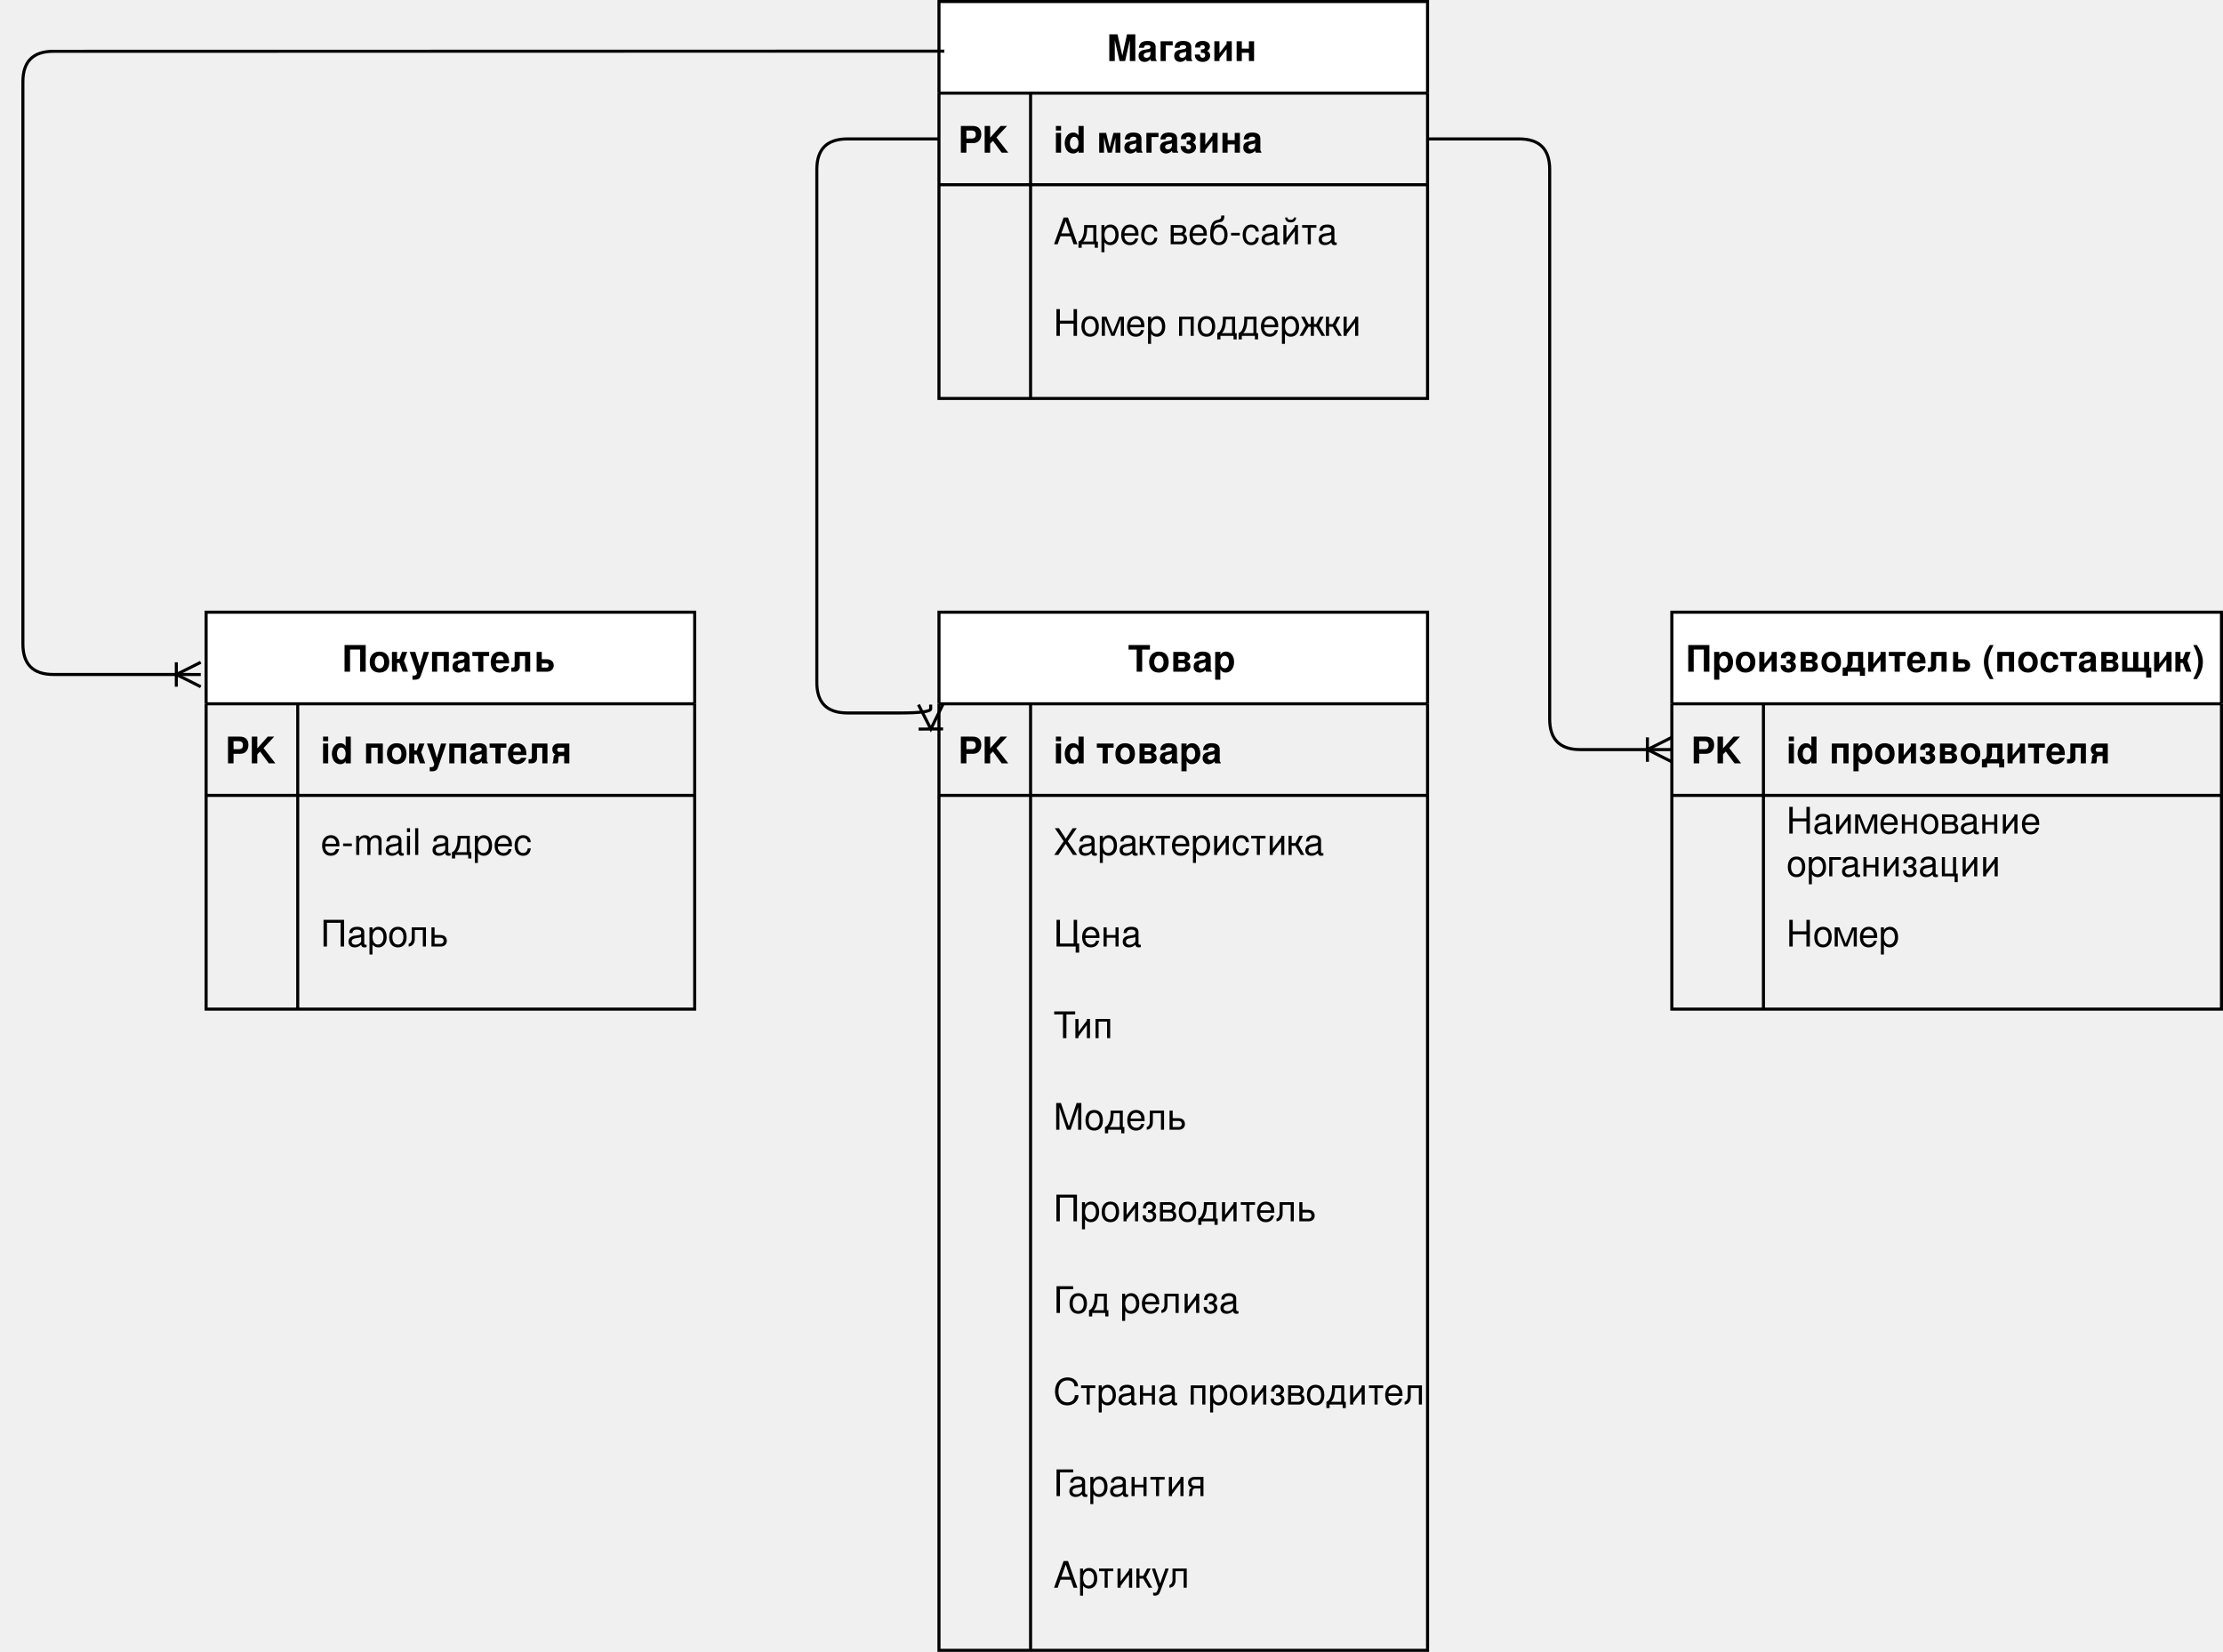
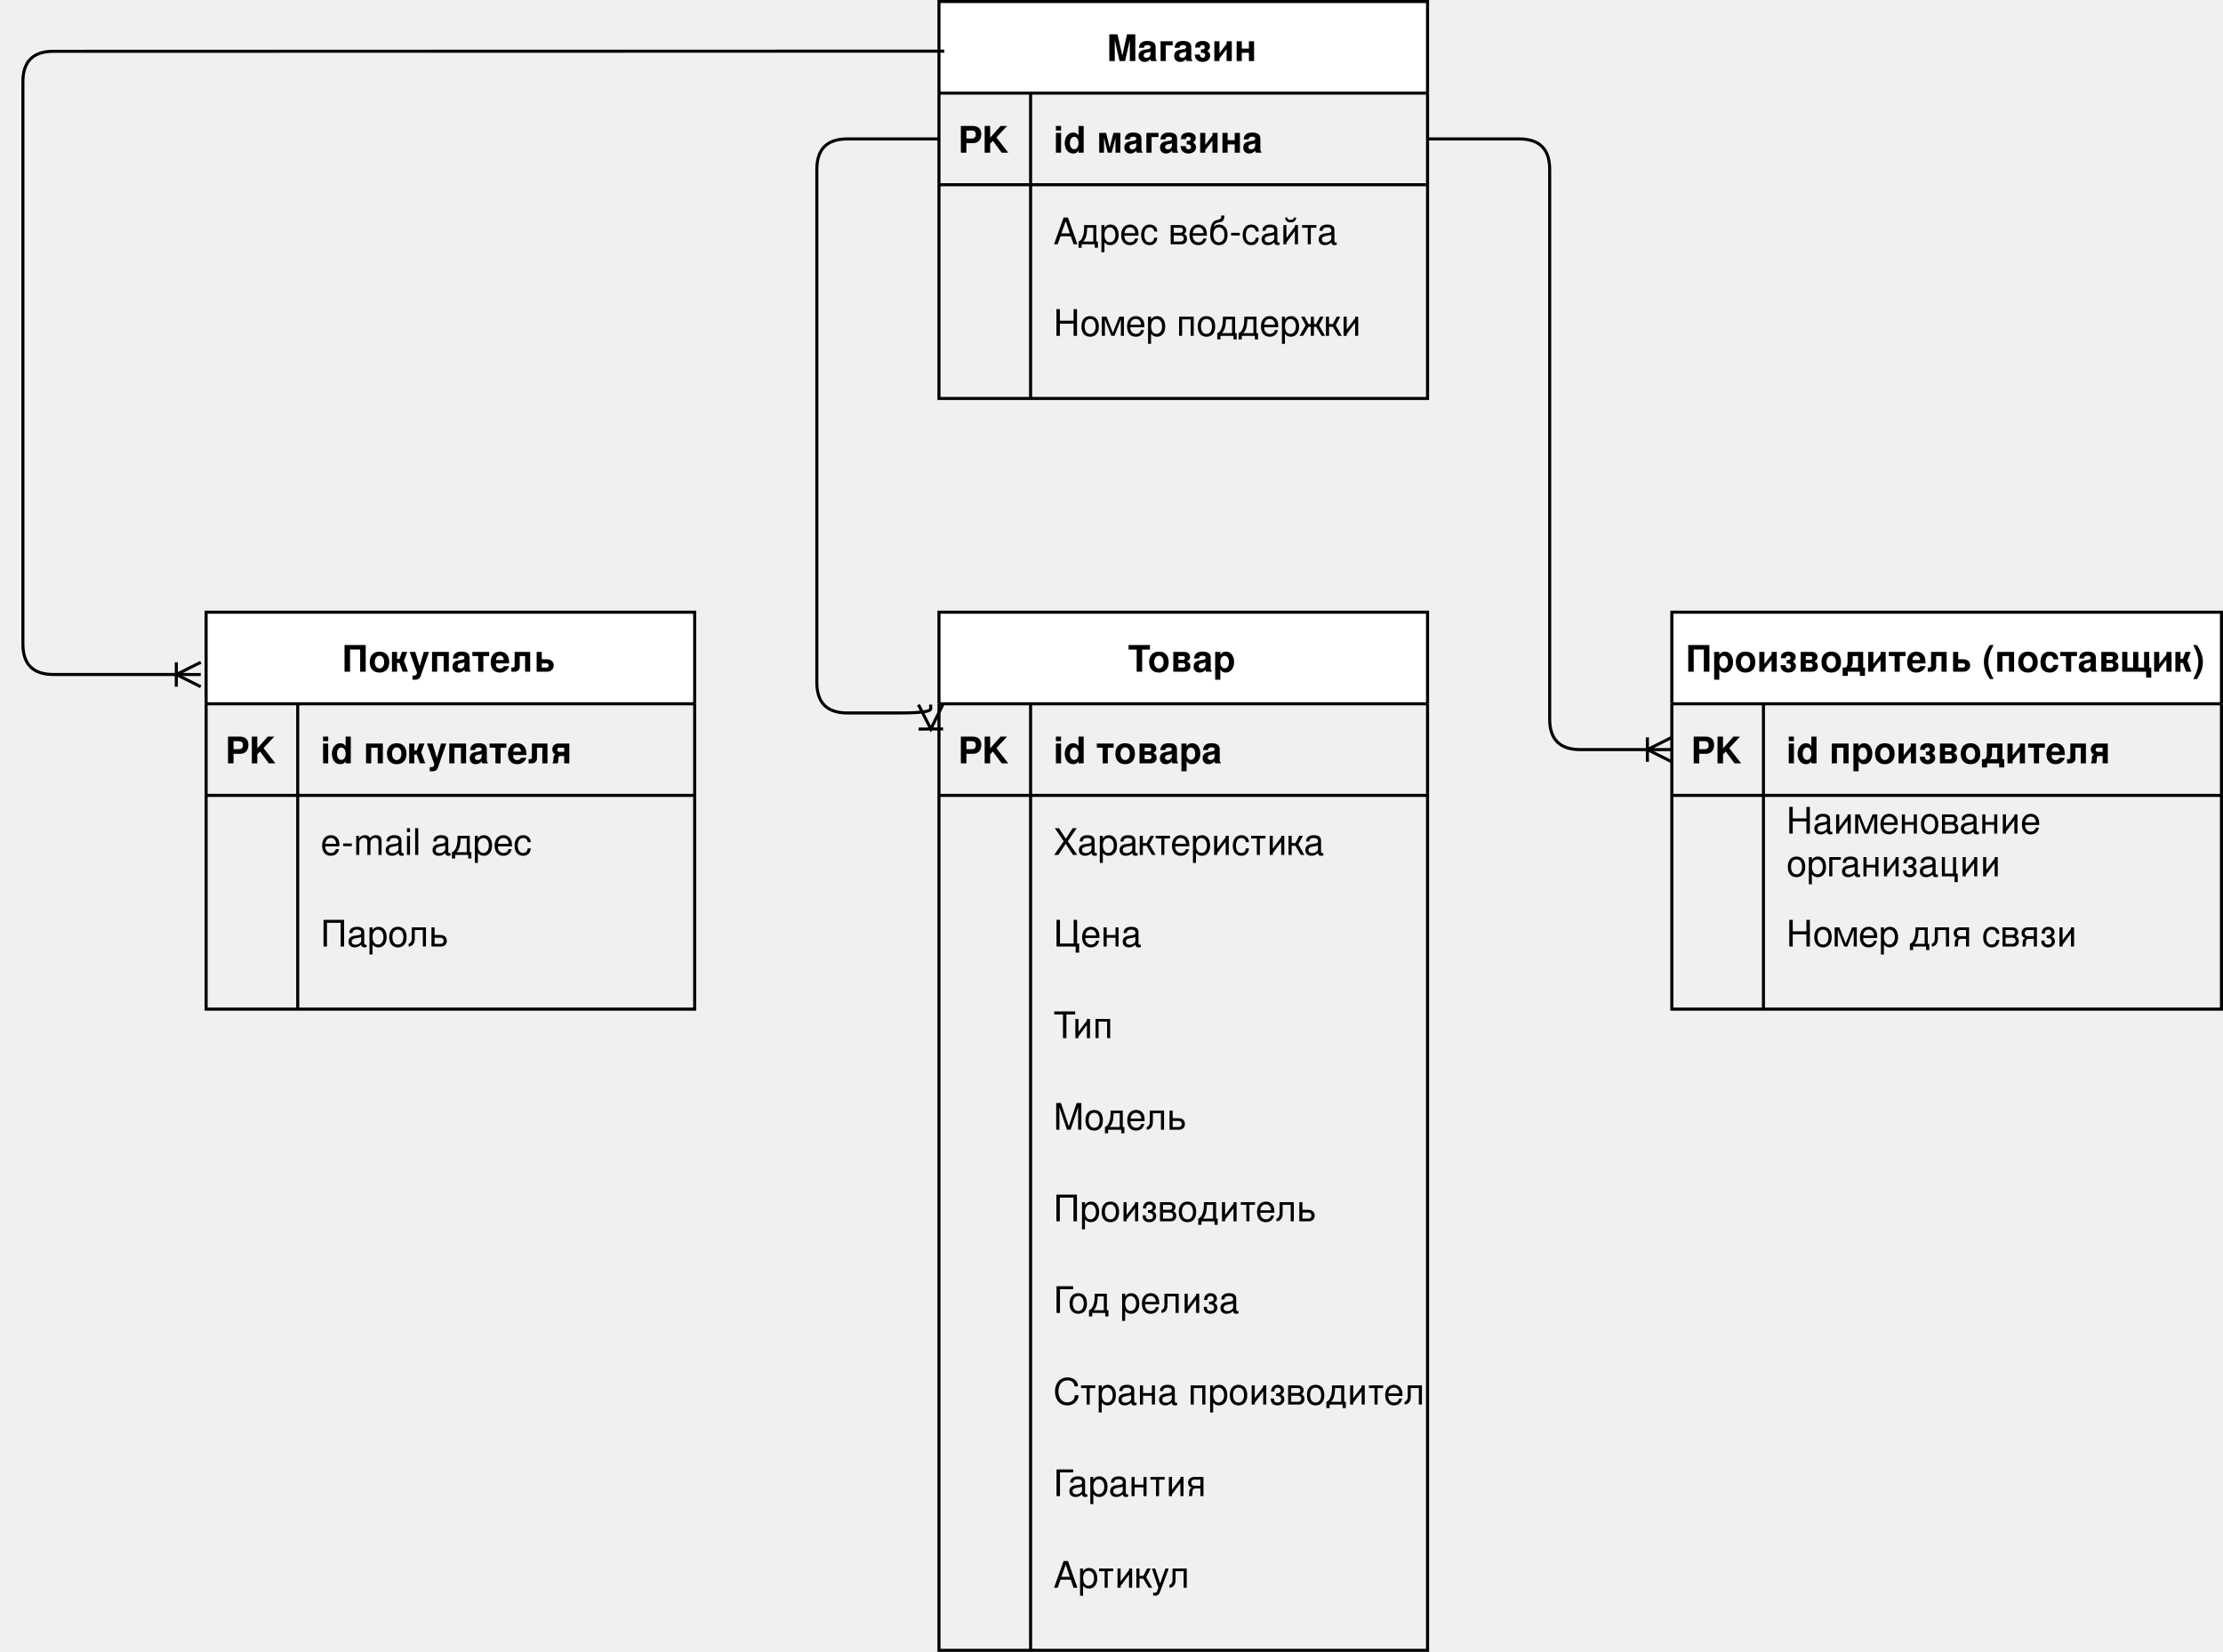
- <svg xmlns="http://www.w3.org/2000/svg" version="1.1" width="728px" height="541px" viewBox="-0.5 -0.5 728 541" content="&lt;mxfile host=&quot;app.diagrams.net&quot; modified=&quot;2020-12-15T15:02:21.668Z&quot; agent=&quot;5.0 (Windows NT 10.0; Win64; x64) AppleWebKit/537.36 (KHTML, like Gecko) Chrome/86.0.424.198 YaBrowser/20.11.3.183 Yowser/2.5 Safari/537.36&quot; etag=&quot;NbS92WjNYbyu_lYH8NUI&quot; version=&quot;14.0.1&quot; type=&quot;github&quot;&gt;&lt;diagram id=&quot;C5RBs43oDa-KdzZeNtuy&quot; name=&quot;Page-1&quot;&gt;7V1bc5s4FP41ntl9SIe78aNvaXebdtok23b3jQbZZhaDi0li769fCSQQSDgQG0sQz2QIOpaP8fnO+SQdXTzQp+vd+8jZrD6FLvAHmuLuBvpsoGmqOhzBf0iyTyVDGwuWkefiSrngzvsPYKGCpY+eC7aFinEY+rG3KQofwiAAD3FB5kRR+Fystgj94qdunCVgBHcPjs9Kv3tuvEqltjbM5R+At1yRT1Yt/P3WDqmMv8l25bjhMyXS5wN9GoVhnN6td1PgI+MRu3z/Y//dv/nXev/n1+0v56/Jx/vP365SZddN3pJ9hQgE8atV299s84On7EbB19HXH7v7Rbz8jN+iPDn+I7bXYKYMRlN0nSjJVafuh8nVTq4zbJV4T0wNDbRBt7HzE4km29iJYuwRugIFEOPY8QIQQYGalH3f2Wy9pHoqWXm+e+Psw8eYKCKlycLbAfc2dQhUF/rGDVSGikj5Aiq/ww+DXnZ8bxnA+wdoNPSJkwhs4bPcONsY16hpVmz+JxDFYEc5FTbzexCuQRztYRX8qk48BoeMgYvPuf+pFpataN/TsdDBPr/MVOe4whsMbQOYVRbmKvCgOWLP8W9hLDrBMsGxCBOytRuFm3snWoIYCzahh6w8f4KmzADxfH8a+iFCOwgDpCkON/hFHyzIe3+GcRyuCajYHJnSxBTmBP5B40yVd+bAhI87hWU1L8M/VD2Kp2GwjSPoY0gHgFA/AwQ3B+qD4fAy1BhavSa0rSGrMch++dgM24R2nRzbxrApJdjKgRhCcy78hDlXnuuCoD4e9UOPAkA/p/11xv6wupayZT0WTeViISNcmdadbDfOgxcsb9J3WiVMzXNhuhtUxthZMTY6wZ5lTDvAnpZo9jSPRPbkgQhcj+g7kjqN2mCIok6L3/dMOdIYQAPY6b2Z3KuEVjUihFf1Cr+Ws+sokWjd4NWzACwLjw4vPNoOj45E86jdXx4d1gZDFI+O+Dya9iznVE/UxJyKefSaqmBQV5OiXiu5jnGHtb9kWh9lWchUq2g+aVTHCZI6hbZCNY5pCzpJJNNKbN96Mscu5nIkSOZo3WhHxWdzshDpUDqHbUn7lM/R5G9NNbY5zTM6ryPXa9kbzhNmdxogLEtLShRLzqfixyXN+VR4gkc/duZD4pGJXn+cKCw7zk5PgKu14/mEUA8ke+SmzPPgJg1FstMcF4o8DUUKz93ox05vyEyRem04hFEkZw4iH8crFDPOa43Xe8CP9UGThh8rcnDXDHw2NQOsMQk4uzo9o/xWHIGksx7UTAfWCCUj6pPGv1d6ylvP7JiEZg+ldmyOG7WX2jG6MRQRn9rJAu6o1A4P3PawZYcifUrtGPKPRgx2NFJI7ZyEqt9SsqcB5gdaavOsPnAZybTFsLxkz3kZtscjGUP+kYxRMZKZUR1UuzgdnS2AnFMsq1ByG9dEK6rh0FpXkVWpLjC7uHLGcHc6hrIoeZ9nshs4igBOjv6xx7e/lMf9bHFtrr4FV8Z8caVzprLfIiczkNWm6UbZpbY4mY/tsZPV4jj5BTgOuLIQTuY/D2dl1uzw4qCuMuMp4ZKlt2rxm9Sxxms0D8L31pM95T1Ztdfx6EZr4Haj2ROf7MmioDvreCy22etTsseqP80lbHcB2/LhZE+WtuHx56wLuwZOmMJpgKQsky1DNo0nI2+KT+E0503h63WGx6bnJE7hZH4rL2kOORk01N80ORw5y9ZAaoUBRJ4cp+cnbWojgfT8eh6QZeFTVT12+86FUJvkX85KqKrKWZrQF0bNPVdeSlXJwLPMqRaTBO8zLzaBShpi5GXPLsR4EmLMwkIcM/IWbfWGGfUOMCNvtVOe3bTxsowec2IDkKThRM4ypgsnnogTTeGcyFki1R9ONOrPGojjRE4CZJadyEcvQKu3fbsHLNkANnlY8nJmVGssaYtnyR6fG5W7rswsWX34xan2W/SYT7t3cpRqduPMiy7yaXZSszg+NXt8flTuuhLzqVmxf00vMKamFPdpp3TJrLbtMXU2wFIe6rx0RVujztqLyNpDt89dUbMDXVGT3xUdZ5PfpSnzbKrntNvOet1jbeAH8tDuJU/aGu0OxdNun/OkZgfypGZFnjTbCsbSLr0WqQsbdc8EoQDG5O7FIMPQt06Yr9kFlnLogeXwZyRMPrjdPYftNfuKUl8WQpf85+E0V7P0rP2UJ9l1mtnZlpPu8uQpoZOmY2nVCCXgLgHZIAAJZxUuw8Dx57k03UKQbgODzqFPVvHax6EAAneMfngNFue3ELH78JMT7NELOy/+gVB5p6gqLv+dlFXNxOXZjsQXKuypwhcQedAEyUazRBZAcyB1V5k+JMEKzSER5BqT0p4ulXWyGB/aPbYNH6MHcMDWGMOYNCJV9cipb8jsdbtLqsLxmkwYAd+JvSdQ8F2eL+HP+IJaodxLMz1kzmxUcsf0q+N35R7JKNJKisp6UtMweqD/OHuqGm4kK5+3tDkPj6mrH6pQm+xayKMq/fg8xjIEjgm7Gj3+lsOuEHIvBFwhuIbF4FLskQTBRX4M8qXgIuNDeYKrfG5YmetrB1dJEXOu2Kmiq3SGvW0efqzykfd4U07L8VUjkdlufKmviS+lGFrmC4ElKIZInlqaGDJLPpbFVNMYskqKynoqQuhlt4XF/Kdd0+r5D+Tq8/8B&lt;/diagram&gt;&lt;/mxfile&gt;" resource="https://app.diagrams.net/#Hpaw-wow%2FDataBase%2Fmain%2FLogicDiag.svg">
+ <svg xmlns="http://www.w3.org/2000/svg" version="1.1" width="728px" height="541px" viewBox="-0.5 -0.5 728 541" content="&lt;mxfile host=&quot;app.diagrams.net&quot; modified=&quot;2020-12-15T15:02:50.475Z&quot; agent=&quot;5.0 (Windows NT 10.0; Win64; x64) AppleWebKit/537.36 (KHTML, like Gecko) Chrome/86.0.424.198 YaBrowser/20.11.3.183 Yowser/2.5 Safari/537.36&quot; etag=&quot;d5xCQ8owYiBK45iP8Jh_&quot; version=&quot;14.0.1&quot; type=&quot;github&quot;&gt;&lt;diagram id=&quot;C5RBs43oDa-KdzZeNtuy&quot; name=&quot;Page-1&quot;&gt;7V1bc5s4FP41ntl9SIe78aNvaXebdtok23b3jQbZZhaDi0li769fCUkgQDgQG0sQz2QIOpaP8fnO+SQdXTzQp+vd+8jZrD6FLvAHmuLuBvpsoGmqOhzBf0iyx5KhTQTLyHNJpUxw5/0HiFAh0kfPBdtcxTgM/djb5IUPYRCAhzgnc6IofM5XW4R+/lM3zhKUBHcPjl+WfvfceIWltjbM5B+At1zRT1Yt8v3WDq1Mvsl25bjhMyPS5wN9GoVhjO/WuynwkfGoXb7/sf/u3/xrvf/z6/aX89fk4/3nb1dY2XWTt6RfIQJB/GrV9jfb/OApu1HwdfT1x+5+ES8/k7coT47/SOw1mCmD0RRdJ0py1Zn7YXK1k+uMWCXeU1NDA23Qbez8RKLJNnaimHiErkABxDh2vABEUKAmZd93NlsvqY4lK893b5x9+BhTRbQ0WXg74N5ih0B1oW/cQGWoiJQvoPI78jDoZcf3lgG8f4BGQ584icAWPsuNs41JjZpmJeZ/AlEMdoxTETO/B+EaxNEeViGv6tRjSMgYpPic+Z9qEdmK9T2dCB3i88tUdYYrvCHQNoBZLcNcBR40R+w5/i2MRSdYJjjmYUK2dqNwc+9ESxATwSb0kJXnT9CUKSCe709DP0RoB2GANMXhhrzogwV9788wjsM1BZWYI1WamMKcwD9onKnyzhyY8HGnsKxmZfiHqkfxNAy2cQR9DOkAEOpngODmQH0wHF6GmkCr14S2NWS1ErJfPjbDNqFdJ8O2MWxKAbZiIIbQnAs/Yc6V57ogqI9H/dBjANDPaX+9ZH9YXcNsWY9FsVwsZJQrcd3JduM8eMHyBr/TKmBqngvT3aAyxs6KsdEJ9ixi2gH2tESzp3kksicPROB6VN+R1GnUBkMUdVr8vifmSGMADWDjezO5VymtalQIr+oVeS1j11Ei0brBq2cBWBYeHV54tB0eHYnmUbu/PDqsDYYoHh3xeRT3LOdMT9QknEp49JqpYDBXk6FeK7mOSYe1v2RaH2VZyFSraD5ZVMcJkjqDtsI0jrgFnSSSaSW2bz2ZY+dzORIkc7RutKPiszlpiHQonVNuSfuUz9Hkb021cnOaZXReR67XsjecJ8zuNEBYlpaUKpacT8WPS5rzqfAEj37szIfEIxO9/jhRWHa8PD0BrtaO51NCPZDskZsyz4ObNBRZnua4UORpKFJ47kY/dnpDZorUa8MhjCI5cxDZOF5hmHFea7zeA36sD5o0/FiRg7suwWczM8BaKQFnV6dnlN/yIxA868HMdBCNUDJiPmn8e6WnvPXMjklp9lBqx+a4UXupHaMbQxHxqZ004I5K7fDAbQ/b8lCkT6kdQ/7RiFEejeRSOyeh6reU7GmA+YGW2jyrD1xGMm0xLC/Zc16G7fFIxpB/JGNUjGRmTAfVzk9Hpwsg5wzLKozcJjXRimo4tNZVZFWmC1xeXDkrcTceQ1mMvM8z2Q0cRQAnR//Y49tfyuN+trg2V9+CK2O+uNI5U9lvkZNLkNWm6UbZpbY4mY/tsZPV4jj5BTgOuLIQTuY/D2dl1qzO4iAj36VVmGWWGhFmDNthPj0lyLL0cS1+QzzWeE0tBv2SIqq1k6v26h/daA3cbjSW4lNEaRR0Z/WPVW4s+5QisupPjgnbk1BuL0mKKE328Phz1oW9BidM/DRAUpYpmmE5+Scjb4pP/DTnTeGrfIbHJvUkTvykfisvaQ45eTfU3zQ5HDlLV05quWFHllJnZzVtZvuB9Px6HpBl4VNVPXbTz4VQm2RtzkqoqspZ0NAXRs08V15KVenAs8ipVil13mdebAKVNMTIy7ldiPEkxJiGhThm5C316g0z6h1gRt4aqSy7aZPFHD3mxAYgScOJnMVPF048ESeawjmRs7CqP5xo1J81EMeJnATILD3Hj122Vm/Tdw9YsgFs8rDk5aSp1ljSFs+SPT5tKnNdmVmy+siMU+3S6DGfdu+8KdXsxkkZXeTT9HxncXxq9vjUqcx1JeZTs2LXm55jTE3J7+7GdFlao9tj6myApTzUeemKtkadtReRtYdun7uiZge6oia/KzpOJ78LU+bpVM9pN6v1usfawA/kod1LnrQ12h2Kp90+50nNDuRJzYo8abqBrEy77FqkLmzvPROEAhiTuxeDDkPfOmG+Zu8Y5tADy+HPSJh8cLt7ettr9hVhXxZCl/zn4TRXM3xCP+bJ8jrN9ETMSXd58pTQSdOxtGqEEnCXgG4QgISzCpdh4PjzTIq3EOBtYNA59MkqXvskFEDgjtHPtcHi/BYidh9+coI9emHnxT8QKu8UVSXlv5OyqpmkPNvR+EKFPVP4AiIPmiDZaJbIAmgOpO4q1YckRKE5pIJMY1Las6WizjLGh3aPbcPH6AEcsDXBMKaNSFU9elYcMnvd7pKqcLwmFUbAd2LvCeR8l+dL5DO+oFYo89JUD50zGxXcEX918q7MI0uKtIKioh5smpIe6D/OnqlGGsnK5y1sziNj6uqHytWmuxayqMIfn8VYisAxYVejx99y2OVC7oWAywXXMB9cij2SILjoT0i+FFx0fChPcBVPGytyfe3gKigqnUZ2qugqnHxvm4cfq3hQPtmU03J81Uhkthtf6mviS8mHlvlCYAmKIZqnliaGzIKPpTHVNIasgqKinooQetltYTH7QVhcPftZXX3+Pw==&lt;/diagram&gt;&lt;/mxfile&gt;" resource="https://app.diagrams.net/#Hpaw-wow%2FDataBase%2Fmain%2FLogicDiag.svg">
  <defs>
    <clipPath id="mx-clip-307-30-30-30-0">
      <rect x="307" y="30" width="30" height="30" />
    </clipPath>
    <clipPath id="mx-clip-343-30-124-30-0">
      <rect x="343" y="30" width="124" height="30" />
    </clipPath>
    <clipPath id="mx-clip-343-60-124-30-0">
      <rect x="343" y="60" width="124" height="30" />
    </clipPath>
    <clipPath id="mx-clip-343-90-124-30-0">
      <rect x="343" y="90" width="124" height="30" />
    </clipPath>
    <clipPath id="mx-clip-67-230-30-30-0">
      <rect x="67" y="230" width="30" height="30" />
    </clipPath>
    <clipPath id="mx-clip-103-230-124-30-0">
      <rect x="103" y="230" width="124" height="30" />
    </clipPath>
    <clipPath id="mx-clip-103-260-124-30-0">
      <rect x="103" y="260" width="124" height="30" />
    </clipPath>
    <clipPath id="mx-clip-103-290-124-30-0">
      <rect x="103" y="290" width="124" height="30" />
    </clipPath>
    <clipPath id="mx-clip-547-230-30-30-0">
      <rect x="547" y="230" width="30" height="30" />
    </clipPath>
    <clipPath id="mx-clip-583-230-144-30-0">
      <rect x="583" y="230" width="144" height="30" />
    </clipPath>
    <clipPath id="mx-clip-583-260-144-30-0">
      <rect x="583" y="260" width="144" height="30" />
    </clipPath>
    <clipPath id="mx-clip-583-290-144-30-0">
      <rect x="583" y="290" width="144" height="30" />
    </clipPath>
    <clipPath id="mx-clip-307-230-30-30-0">
      <rect x="307" y="230" width="30" height="30" />
    </clipPath>
    <clipPath id="mx-clip-343-230-124-30-0">
      <rect x="343" y="230" width="124" height="30" />
    </clipPath>
    <clipPath id="mx-clip-343-260-124-30-0">
      <rect x="343" y="260" width="124" height="30" />
    </clipPath>
    <clipPath id="mx-clip-343-290-124-30-0">
      <rect x="343" y="290" width="124" height="30" />
    </clipPath>
    <clipPath id="mx-clip-343-320-124-30-0">
      <rect x="343" y="320" width="124" height="30" />
    </clipPath>
    <clipPath id="mx-clip-343-350-124-30-0">
      <rect x="343" y="350" width="124" height="30" />
    </clipPath>
    <clipPath id="mx-clip-343-380-124-30-0">
      <rect x="343" y="380" width="124" height="30" />
    </clipPath>
    <clipPath id="mx-clip-343-410-124-30-0">
      <rect x="343" y="410" width="124" height="30" />
    </clipPath>
    <clipPath id="mx-clip-343-440-124-30-0">
      <rect x="343" y="440" width="124" height="30" />
    </clipPath>
    <clipPath id="mx-clip-343-470-124-30-0">
      <rect x="343" y="470" width="124" height="30" />
    </clipPath>
    <clipPath id="mx-clip-343-500-124-30-0">
      <rect x="343" y="500" width="124" height="30" />
    </clipPath>
  </defs>
  <g>
    <path d="M 307 30 L 307 0 L 467 0 L 467 30" fill="#ffffff" stroke="#000000" stroke-miterlimit="10" pointer-events="all" />
    <path d="M 307 30 L 307 130 L 467 130 L 467 30" fill="none" stroke="#000000" stroke-miterlimit="10" pointer-events="none" />
    <path d="M 307 30 L 467 30" fill="none" stroke="#000000" stroke-miterlimit="10" pointer-events="none" />
    <path d="M 337 30 L 337 130" fill="none" stroke="#000000" stroke-miterlimit="10" pointer-events="none" />
    <g fill="#000000" font-family="Helvetica" font-weight="bold" pointer-events="none" text-anchor="middle" font-size="12px">
      <text x="386.5" y="19.5">Магазин</text>
    </g>
    <path d="M 307 30 M 467 30 M 467 60 L 307 60" fill="none" stroke="#000000" stroke-miterlimit="10" pointer-events="none" />
    <path d="M 307 30 M 337 30 M 337 60 M 307 60" fill="none" stroke="#000000" stroke-miterlimit="10" pointer-events="none" />
    <g fill="#000000" font-family="Helvetica" font-weight="bold" pointer-events="none" clip-path="url(#mx-clip-307-30-30-30-0)" text-anchor="middle" font-size="12px">
      <text x="321.5" y="49.5">PK</text>
    </g>
    <path d="M 337 30 M 467 30 M 467 60 M 337 60" fill="none" stroke="#000000" stroke-miterlimit="10" pointer-events="none" />
    <g fill="#000000" font-family="Helvetica" font-weight="bold" text-decoration="underline" pointer-events="none" clip-path="url(#mx-clip-343-30-124-30-0)" font-size="12px">
      <text x="344.5" y="49.5">id магазина</text>
    </g>
    <path d="M 307 60 M 467 60 M 467 90 M 307 90" fill="none" stroke="#000000" stroke-miterlimit="10" pointer-events="none" />
    <path d="M 307 60 M 337 60 M 337 90 M 307 90" fill="none" stroke="#000000" stroke-miterlimit="10" pointer-events="none" />
    <path d="M 337 60 M 467 60 M 467 90 M 337 90" fill="none" stroke="#000000" stroke-miterlimit="10" pointer-events="none" />
    <g fill="#000000" font-family="Helvetica" pointer-events="none" clip-path="url(#mx-clip-343-60-124-30-0)" font-size="12px">
      <text x="344.5" y="79.5">Адрес веб-сайта</text>
    </g>
    <path d="M 307 90 M 467 90 M 467 120 M 307 120" fill="none" stroke="#000000" stroke-miterlimit="10" pointer-events="none" />
    <path d="M 307 90 M 337 90 M 337 120 M 307 120" fill="none" stroke="#000000" stroke-miterlimit="10" pointer-events="none" />
    <path d="M 337 90 M 467 90 M 467 120 M 337 120" fill="none" stroke="#000000" stroke-miterlimit="10" pointer-events="none" />
    <g fill="#000000" font-family="Helvetica" pointer-events="none" clip-path="url(#mx-clip-343-90-124-30-0)" font-size="12px">
      <text x="344.5" y="109.5">Номер поддержки</text>
    </g>
    <path d="M 67 230 L 67 200 L 227 200 L 227 230" fill="#ffffff" stroke="#000000" stroke-miterlimit="10" pointer-events="none" />
    <path d="M 67 230 L 67 330 L 227 330 L 227 230" fill="none" stroke="#000000" stroke-miterlimit="10" pointer-events="none" />
    <path d="M 67 230 L 227 230" fill="none" stroke="#000000" stroke-miterlimit="10" pointer-events="none" />
    <path d="M 97 230 L 97 330" fill="none" stroke="#000000" stroke-miterlimit="10" pointer-events="none" />
    <g fill="#000000" font-family="Helvetica" font-weight="bold" pointer-events="none" text-anchor="middle" font-size="12px">
      <text x="146.5" y="219.5">Покупатель</text>
    </g>
    <path d="M 67 230 M 227 230 M 227 260 L 67 260" fill="none" stroke="#000000" stroke-miterlimit="10" pointer-events="none" />
    <path d="M 67 230 M 97 230 M 97 260 M 67 260" fill="none" stroke="#000000" stroke-miterlimit="10" pointer-events="none" />
    <g fill="#000000" font-family="Helvetica" font-weight="bold" pointer-events="none" clip-path="url(#mx-clip-67-230-30-30-0)" text-anchor="middle" font-size="12px">
      <text x="81.5" y="249.5">PK</text>
    </g>
    <path d="M 97 230 M 227 230 M 227 260 M 97 260" fill="none" stroke="#000000" stroke-miterlimit="10" pointer-events="none" />
    <g fill="#000000" font-family="Helvetica" font-weight="bold" text-decoration="underline" pointer-events="none" clip-path="url(#mx-clip-103-230-124-30-0)" font-size="12px">
      <text x="104.5" y="249.5">id покупателя</text>
    </g>
    <path d="M 67 260 M 227 260 M 227 290 M 67 290" fill="none" stroke="#000000" stroke-miterlimit="10" pointer-events="none" />
    <path d="M 67 260 M 97 260 M 97 290 M 67 290" fill="none" stroke="#000000" stroke-miterlimit="10" pointer-events="none" />
    <path d="M 97 260 M 227 260 M 227 290 M 97 290" fill="none" stroke="#000000" stroke-miterlimit="10" pointer-events="none" />
    <g fill="#000000" font-family="Helvetica" pointer-events="none" clip-path="url(#mx-clip-103-260-124-30-0)" font-size="12px">
      <text x="104.5" y="279.5">e-mail адрес</text>
    </g>
    <path d="M 67 290 M 227 290 M 227 320 M 67 320" fill="none" stroke="#000000" stroke-miterlimit="10" pointer-events="none" />
    <path d="M 67 290 M 97 290 M 97 320 M 67 320" fill="none" stroke="#000000" stroke-miterlimit="10" pointer-events="none" />
    <path d="M 97 290 M 227 290 M 227 320 M 97 320" fill="none" stroke="#000000" stroke-miterlimit="10" pointer-events="none" />
    <g fill="#000000" font-family="Helvetica" pointer-events="none" clip-path="url(#mx-clip-103-290-124-30-0)" font-size="12px">
      <text x="104.5" y="309.5">Пароль</text>
    </g>
    <path d="M 547 230 L 547 200 L 727 200 L 727 230" fill="#ffffff" stroke="#000000" stroke-miterlimit="10" pointer-events="none" />
    <path d="M 547 230 L 547 330 L 727 330 L 727 230" fill="none" stroke="#000000" stroke-miterlimit="10" pointer-events="none" />
    <path d="M 547 230 L 727 230" fill="none" stroke="#000000" stroke-miterlimit="10" pointer-events="none" />
    <path d="M 577 230 L 577 330" fill="none" stroke="#000000" stroke-miterlimit="10" pointer-events="none" />
    <g fill="#000000" font-family="Helvetica" font-weight="bold" pointer-events="none" text-anchor="middle" font-size="12px">
      <text x="636.5" y="219.5">Производитель (поставщик)</text>
    </g>
    <path d="M 547 230 M 727 230 M 727 260 L 547 260" fill="none" stroke="#000000" stroke-miterlimit="10" pointer-events="none" />
    <path d="M 547 230 M 577 230 M 577 260 M 547 260" fill="none" stroke="#000000" stroke-miterlimit="10" pointer-events="none" />
    <g fill="#000000" font-family="Helvetica" font-weight="bold" pointer-events="none" clip-path="url(#mx-clip-547-230-30-30-0)" text-anchor="middle" font-size="12px">
      <text x="561.5" y="249.5">PK</text>
    </g>
    <path d="M 577 230 M 727 230 M 727 260 M 577 260" fill="none" stroke="#000000" stroke-miterlimit="10" pointer-events="none" />
    <g fill="#000000" font-family="Helvetica" font-weight="bold" text-decoration="underline" pointer-events="none" clip-path="url(#mx-clip-583-230-144-30-0)" font-size="12px">
      <text x="584.5" y="249.5">id производителя</text>
    </g>
    <path d="M 547 260 M 727 260 M 727 290 M 547 290" fill="none" stroke="#000000" stroke-miterlimit="10" pointer-events="none" />
    <path d="M 547 260 M 577 260 M 577 290 M 547 290" fill="none" stroke="#000000" stroke-miterlimit="10" pointer-events="none" />
    <path d="M 577 260 M 727 260 M 727 290 M 577 290" fill="none" stroke="#000000" stroke-miterlimit="10" pointer-events="none" />
    <g fill="#000000" font-family="Helvetica" pointer-events="none" clip-path="url(#mx-clip-583-260-144-30-0)" font-size="12px">
      <text x="584.5" y="272.5">Наименование </text>
      <text x="584.5" y="286.5">организации</text>
    </g>
    <path d="M 547 290 M 727 290 M 727 320 M 547 320" fill="none" stroke="#000000" stroke-miterlimit="10" pointer-events="none" />
    <path d="M 547 290 M 577 290 M 577 320 M 547 320" fill="none" stroke="#000000" stroke-miterlimit="10" pointer-events="none" />
    <path d="M 577 290 M 727 290 M 727 320 M 577 320" fill="none" stroke="#000000" stroke-miterlimit="10" pointer-events="none" />
    <g fill="#000000" font-family="Helvetica" pointer-events="none" clip-path="url(#mx-clip-583-290-144-30-0)" font-size="12px">
-       <text x="584.5" y="309.5">Номер</text>
+       <text x="584.5" y="309.5">Номер для связи</text>
    </g>
    <path d="M 307 230 L 307 200 L 467 200 L 467 230" fill="#ffffff" stroke="#000000" stroke-miterlimit="10" pointer-events="none" />
    <path d="M 307 230 L 307 540 L 467 540 L 467 230" fill="none" stroke="#000000" stroke-miterlimit="10" pointer-events="none" />
    <path d="M 307 230 L 467 230" fill="none" stroke="#000000" stroke-miterlimit="10" pointer-events="none" />
    <path d="M 337 230 L 337 540" fill="none" stroke="#000000" stroke-miterlimit="10" pointer-events="none" />
    <g fill="#000000" font-family="Helvetica" font-weight="bold" pointer-events="none" text-anchor="middle" font-size="12px">
      <text x="386.5" y="219.5">Товар</text>
    </g>
    <path d="M 307 230 M 467 230 M 467 260 L 307 260" fill="none" stroke="#000000" stroke-miterlimit="10" pointer-events="none" />
    <path d="M 307 230 M 337 230 M 337 260 M 307 260" fill="none" stroke="#000000" stroke-miterlimit="10" pointer-events="none" />
    <g fill="#000000" font-family="Helvetica" font-weight="bold" pointer-events="none" clip-path="url(#mx-clip-307-230-30-30-0)" text-anchor="middle" font-size="12px">
      <text x="321.5" y="249.5">PK</text>
    </g>
    <path d="M 337 230 M 467 230 M 467 260 M 337 260" fill="none" stroke="#000000" stroke-miterlimit="10" pointer-events="none" />
    <g fill="#000000" font-family="Helvetica" font-weight="bold" text-decoration="underline" pointer-events="none" clip-path="url(#mx-clip-343-230-124-30-0)" font-size="12px">
      <text x="344.5" y="249.5">id товара</text>
    </g>
    <path d="M 307 260 M 467 260 M 467 290 M 307 290" fill="none" stroke="#000000" stroke-miterlimit="10" pointer-events="none" />
    <path d="M 307 260 M 337 260 M 337 290 M 307 290" fill="none" stroke="#000000" stroke-miterlimit="10" pointer-events="none" />
    <path d="M 337 260 M 467 260 M 467 290 M 337 290" fill="none" stroke="#000000" stroke-miterlimit="10" pointer-events="none" />
    <g fill="#000000" font-family="Helvetica" pointer-events="none" clip-path="url(#mx-clip-343-260-124-30-0)" font-size="12px">
      <text x="344.5" y="279.5">Характеристика</text>
    </g>
    <path d="M 307 290 M 467 290 M 467 320 M 307 320" fill="none" stroke="#000000" stroke-miterlimit="10" pointer-events="none" />
    <path d="M 307 290 M 337 290 M 337 320 M 307 320" fill="none" stroke="#000000" stroke-miterlimit="10" pointer-events="none" />
    <path d="M 337 290 M 467 290 M 467 320 M 337 320" fill="none" stroke="#000000" stroke-miterlimit="10" pointer-events="none" />
    <g fill="#000000" font-family="Helvetica" pointer-events="none" clip-path="url(#mx-clip-343-290-124-30-0)" font-size="12px">
      <text x="344.5" y="309.5">Цена</text>
    </g>
    <path d="M 307 320 M 467 320 M 467 350 M 307 350" fill="none" stroke="#000000" stroke-miterlimit="10" pointer-events="none" />
    <path d="M 307 320 M 337 320 M 337 350 M 307 350" fill="none" stroke="#000000" stroke-miterlimit="10" pointer-events="none" />
    <path d="M 337 320 M 467 320 M 467 350 M 337 350" fill="none" stroke="#000000" stroke-miterlimit="10" pointer-events="none" />
    <g fill="#000000" font-family="Helvetica" pointer-events="none" clip-path="url(#mx-clip-343-320-124-30-0)" font-size="12px">
      <text x="344.5" y="339.5">Тип</text>
    </g>
    <path d="M 307 350 M 467 350 M 467 380 M 307 380" fill="none" stroke="#000000" stroke-miterlimit="10" pointer-events="none" />
    <path d="M 307 350 M 337 350 M 337 380 M 307 380" fill="none" stroke="#000000" stroke-miterlimit="10" pointer-events="none" />
    <path d="M 337 350 M 467 350 M 467 380 M 337 380" fill="none" stroke="#000000" stroke-miterlimit="10" pointer-events="none" />
    <g fill="#000000" font-family="Helvetica" pointer-events="none" clip-path="url(#mx-clip-343-350-124-30-0)" font-size="12px">
      <text x="344.5" y="369.5">Модель</text>
    </g>
    <path d="M 307 380 M 467 380 M 467 410 M 307 410" fill="none" stroke="#000000" stroke-miterlimit="10" pointer-events="none" />
    <path d="M 307 380 M 337 380 M 337 410 M 307 410" fill="none" stroke="#000000" stroke-miterlimit="10" pointer-events="none" />
    <path d="M 337 380 M 467 380 M 467 410 M 337 410" fill="none" stroke="#000000" stroke-miterlimit="10" pointer-events="none" />
    <g fill="#000000" font-family="Helvetica" pointer-events="none" clip-path="url(#mx-clip-343-380-124-30-0)" font-size="12px">
      <text x="344.5" y="399.5">Производитель</text>
    </g>
    <path d="M 307 410 M 467 410 M 467 440 M 307 440" fill="none" stroke="#000000" stroke-miterlimit="10" pointer-events="none" />
    <path d="M 307 410 M 337 410 M 337 440 M 307 440" fill="none" stroke="#000000" stroke-miterlimit="10" pointer-events="none" />
    <path d="M 337 410 M 467 410 M 467 440 M 337 440" fill="none" stroke="#000000" stroke-miterlimit="10" pointer-events="none" />
    <g fill="#000000" font-family="Helvetica" pointer-events="none" clip-path="url(#mx-clip-343-410-124-30-0)" font-size="12px">
      <text x="344.5" y="429.5">Год релиза</text>
    </g>
    <path d="M 307 440 M 467 440 M 467 470 M 307 470" fill="none" stroke="#000000" stroke-miterlimit="10" pointer-events="none" />
    <path d="M 307 440 M 337 440 M 337 470 M 307 470" fill="none" stroke="#000000" stroke-miterlimit="10" pointer-events="none" />
    <path d="M 337 440 M 467 440 M 467 470 M 337 470" fill="none" stroke="#000000" stroke-miterlimit="10" pointer-events="none" />
    <g fill="#000000" font-family="Helvetica" pointer-events="none" clip-path="url(#mx-clip-343-440-124-30-0)" font-size="12px">
      <text x="344.5" y="459.5">Страна производитель</text>
    </g>
    <path d="M 307 470 M 467 470 M 467 500 M 307 500" fill="none" stroke="#000000" stroke-miterlimit="10" pointer-events="none" />
    <path d="M 307 470 M 337 470 M 337 500 M 307 500" fill="none" stroke="#000000" stroke-miterlimit="10" pointer-events="none" />
    <path d="M 337 470 M 467 470 M 467 500 M 337 500" fill="none" stroke="#000000" stroke-miterlimit="10" pointer-events="none" />
    <g fill="#000000" font-family="Helvetica" pointer-events="none" clip-path="url(#mx-clip-343-470-124-30-0)" font-size="12px">
      <text x="344.5" y="489.5">Гарантия</text>
    </g>
    <path d="M 307 500 M 467 500 M 467 530 M 307 530" fill="none" stroke="#000000" stroke-miterlimit="10" pointer-events="none" />
    <path d="M 307 500 M 337 500 M 337 530 M 307 530" fill="none" stroke="#000000" stroke-miterlimit="10" pointer-events="none" />
    <path d="M 337 500 M 467 500 M 467 530 M 337 530" fill="none" stroke="#000000" stroke-miterlimit="10" pointer-events="none" />
    <g fill="#000000" font-family="Helvetica" pointer-events="none" clip-path="url(#mx-clip-343-500-124-30-0)" font-size="12px">
      <text x="344.5" y="519.5">Артикул</text>
    </g>
    <path d="M 308.76 16.25 L 17 16.3 Q 7 16.3 7 26.3 L 7 210.4 Q 7 220.4 17 220.4 L 65.24 220.41" fill="none" stroke="#000000" stroke-miterlimit="10" pointer-events="none" />
    <path d="M 57.24 224.41 L 57.24 216.41 M 65.24 216.41 L 57.24 220.41 L 65.24 224.41" fill="none" stroke="#000000" stroke-miterlimit="10" pointer-events="none" />
    <path d="M 307 45 L 277 45 Q 267 45 267 55 L 267 223 Q 267 233 277 233 L 294.3 233 Q 304.3 233 304.29 231.63 L 304.28 230.26" fill="none" stroke="#000000" stroke-miterlimit="10" pointer-events="none" />
    <path d="M 308.34 238.23 L 300.34 238.29 M 300.28 230.29 L 304.34 238.26 L 308.28 230.23" fill="none" stroke="#000000" stroke-miterlimit="10" pointer-events="none" />
    <path d="M 467 45 L 497 45 Q 507 45 507 55 L 507 235 Q 507 245 517 245 L 547 245" fill="none" stroke="#000000" stroke-miterlimit="10" pointer-events="none" />
    <path d="M 539 249 L 539 241 M 547 241 L 539 245 L 547 249" fill="none" stroke="#000000" stroke-miterlimit="10" pointer-events="none" />
  </g>
</svg>
